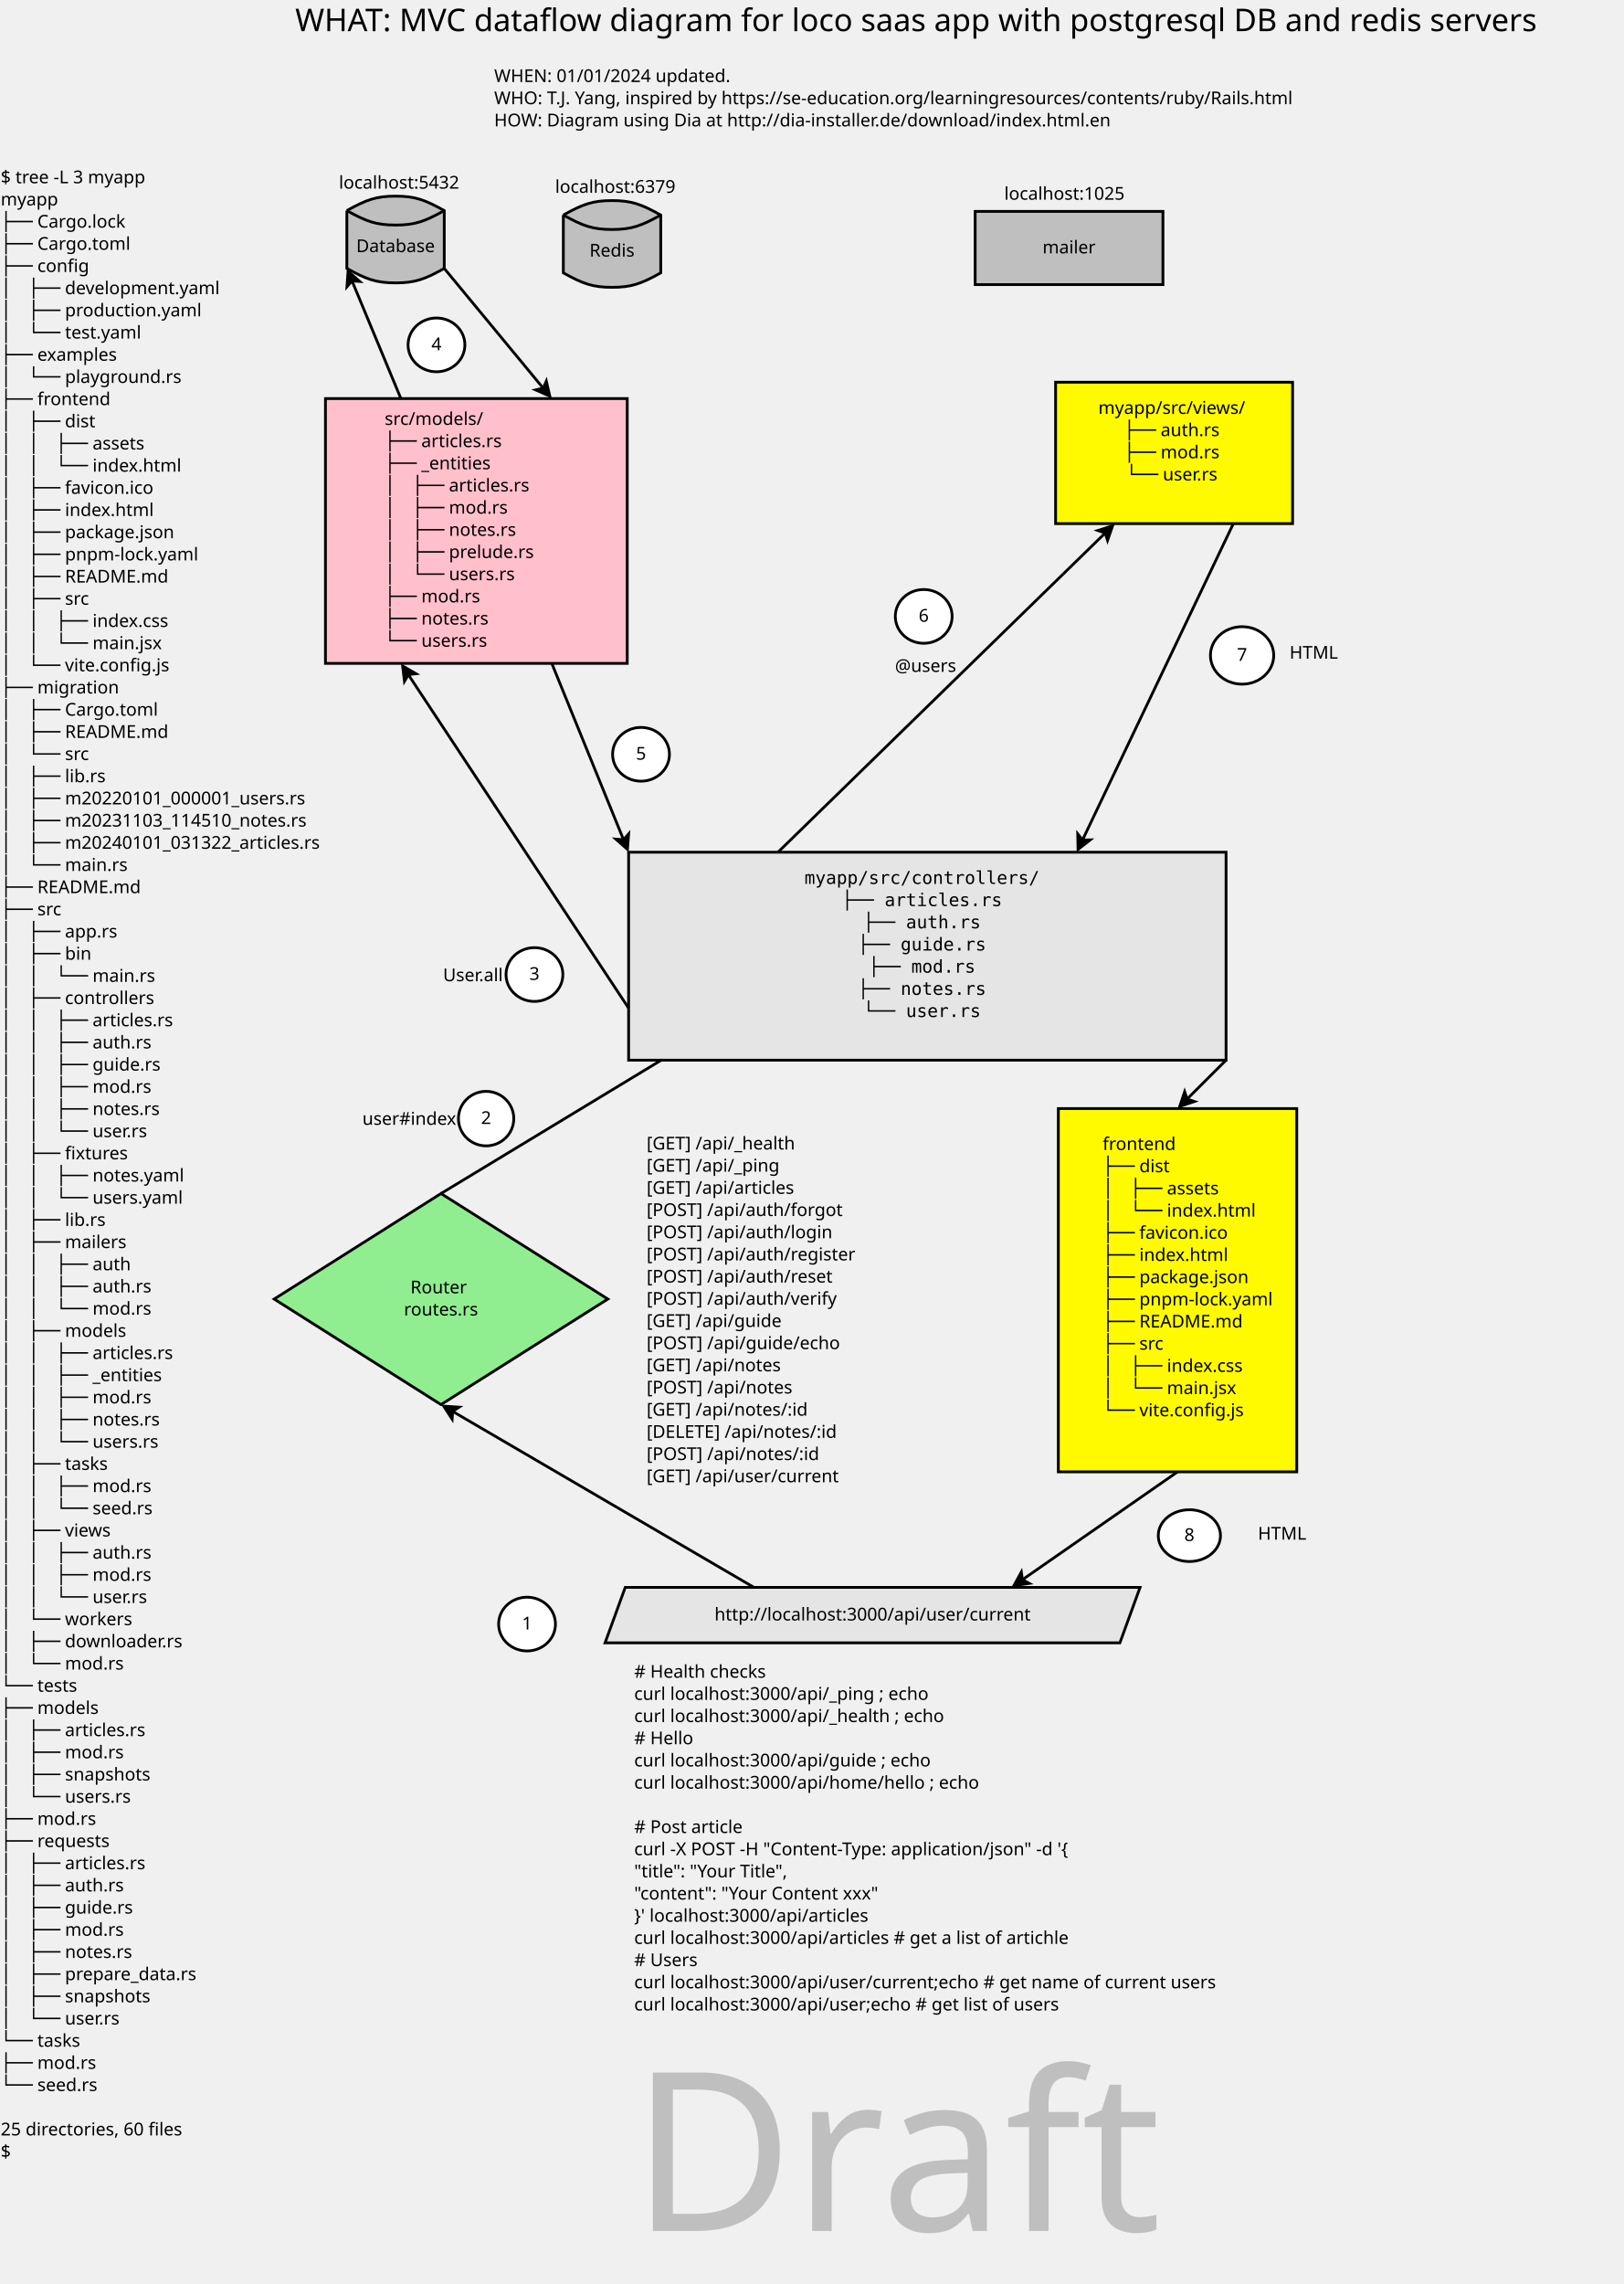
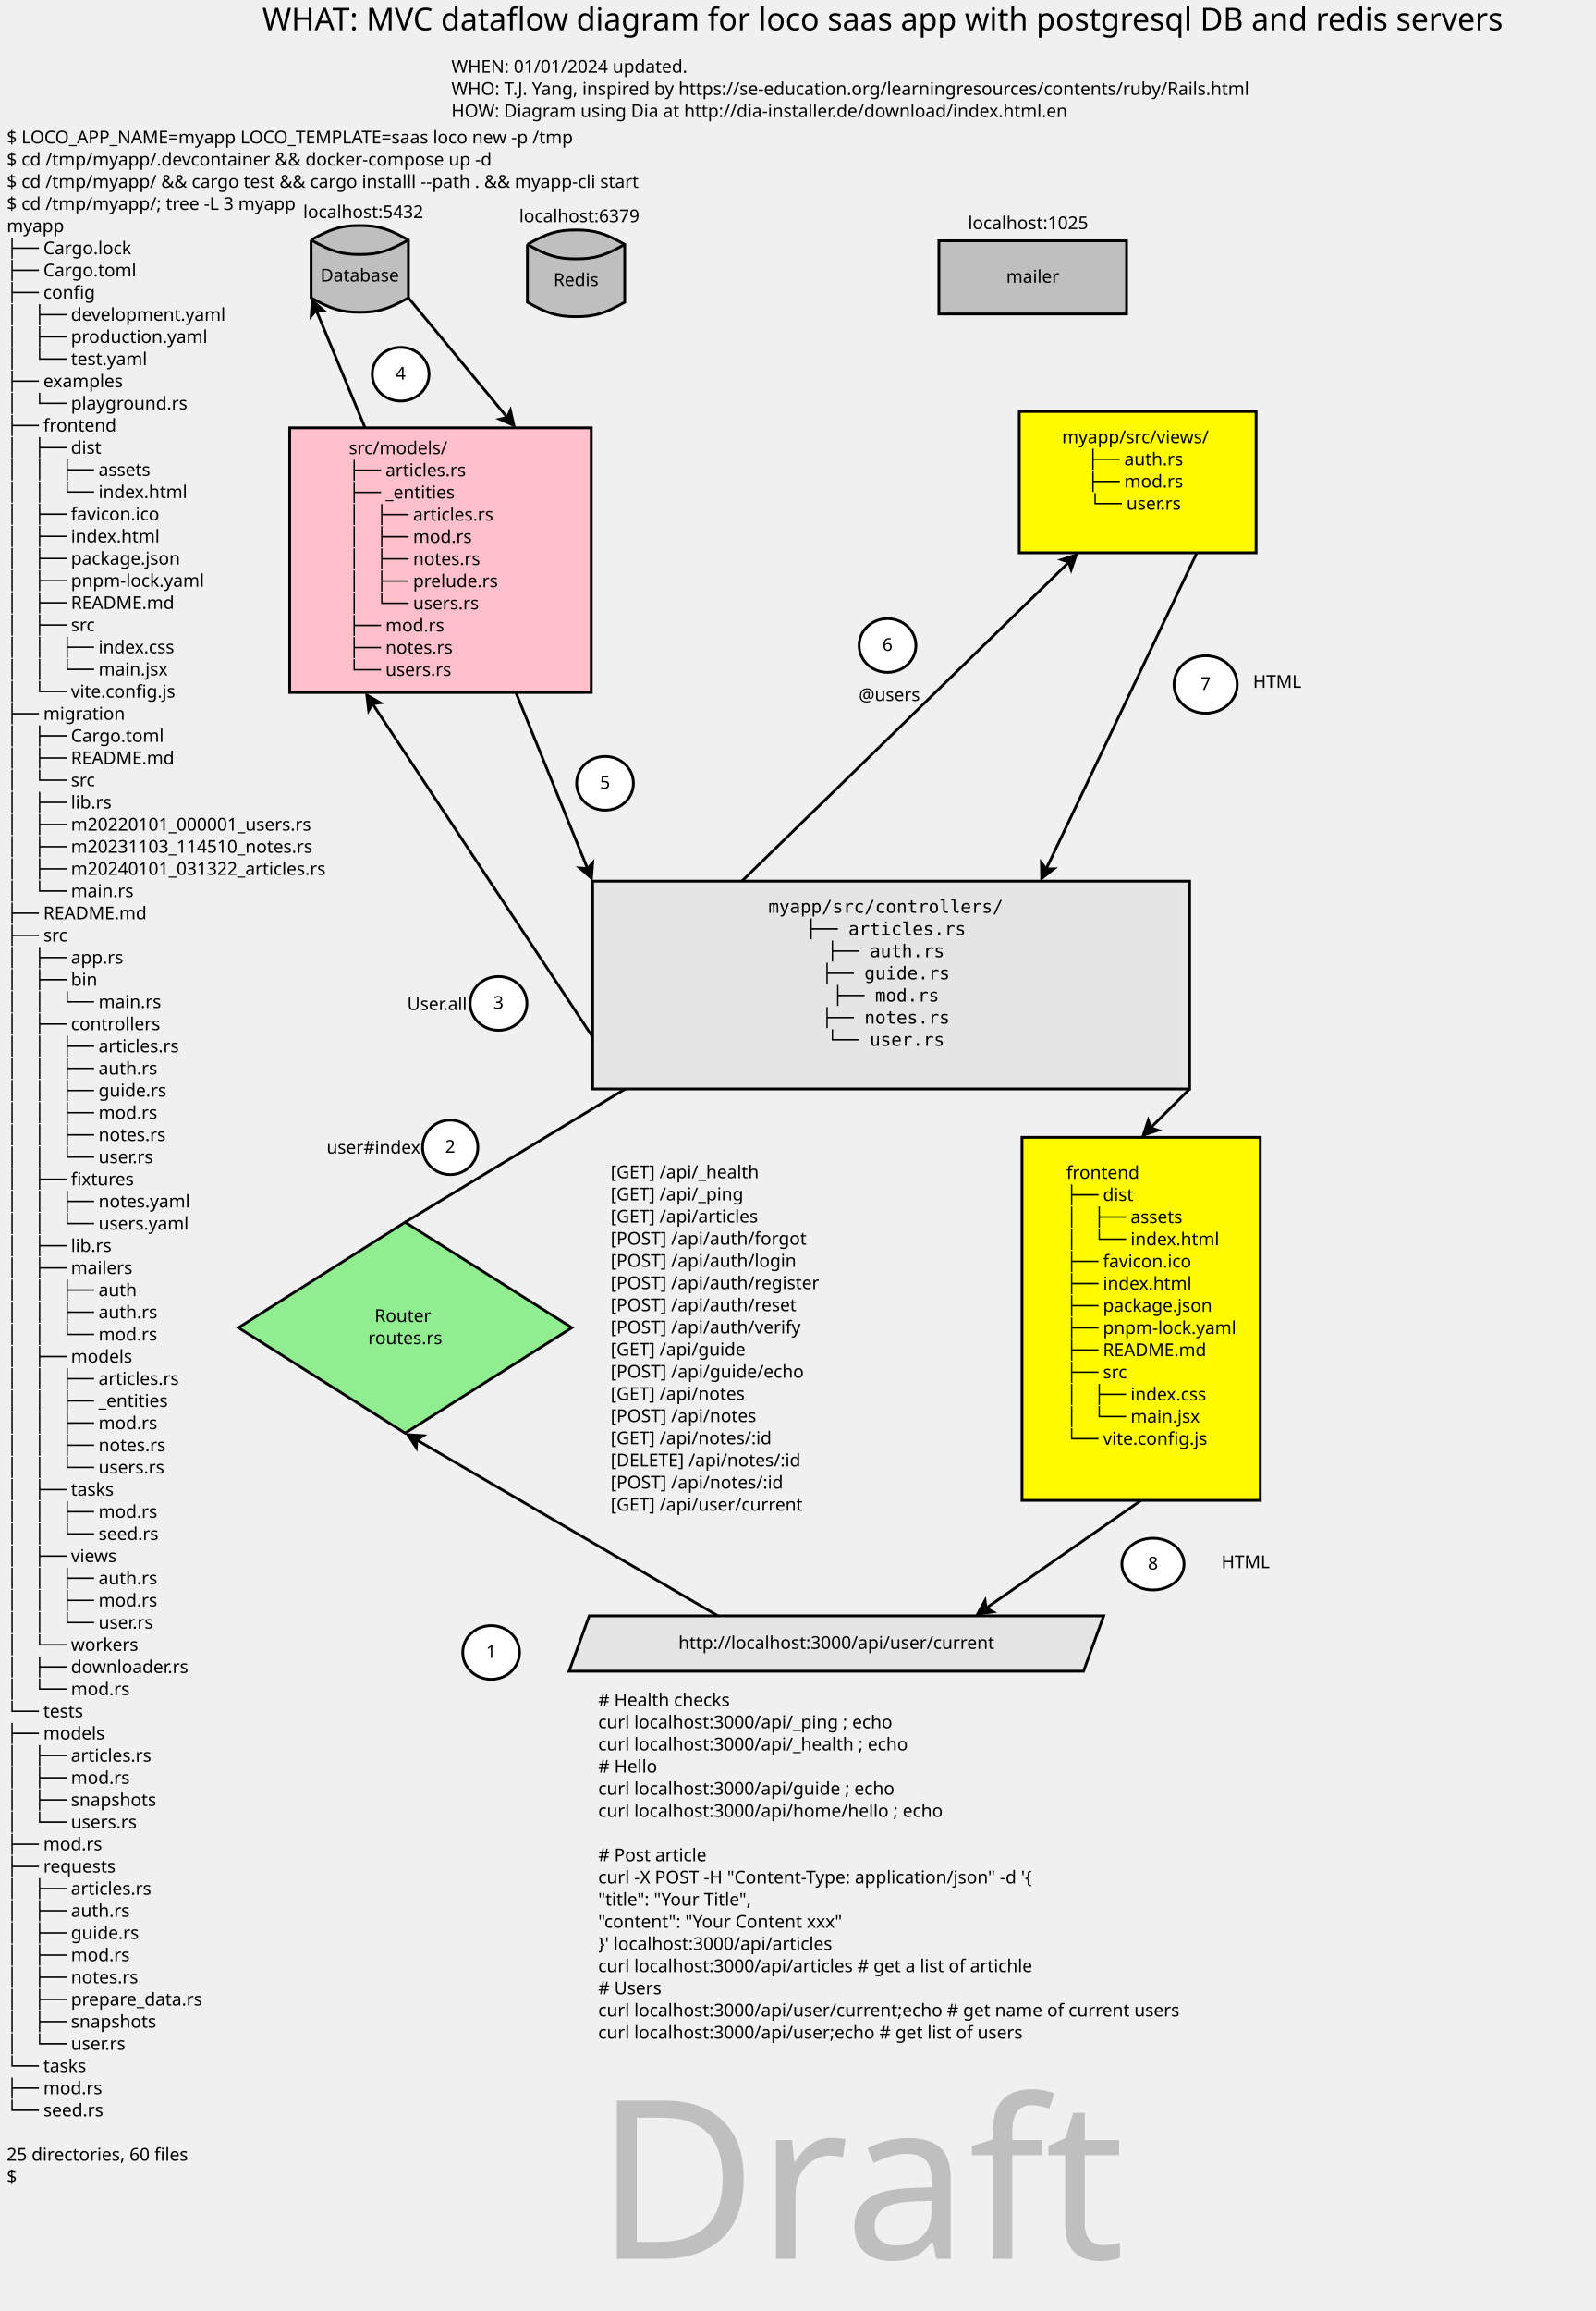
- <svg xmlns="http://www.w3.org/2000/svg" width="59cm" height="83cm" viewBox="156 40 1171 1646">
+ <svg xmlns="http://www.w3.org/2000/svg" width="58cm" height="84cm" viewBox="186 18 1143 1668">
  <g>
    <line style="fill: none; fill-opacity:0; stroke-width: 2; stroke: #000000" x1="699.912" y1="1184.24" x2="482.547" y2="1057.3" />
    <polygon style="fill: #000000" points="476.071,1053.52 487.228,1054.24 482.547,1057.3 482.185,1062.88 " />
    <polygon style="fill: none; fill-opacity:0; stroke-width: 2; stroke: #000000" points="476.071,1053.52 487.228,1054.24 482.547,1057.3 482.185,1062.88 " />
  </g>
  <g>
    <line style="fill: none; fill-opacity:0; stroke-width: 2; stroke: #000000" x1="445.218" y1="326.8" x2="409.961" y2="241.931" />
    <polygon style="fill: #000000" points="407.084,235.005 415.538,242.322 409.961,241.931 406.303,246.158 " />
    <polygon style="fill: none; fill-opacity:0; stroke-width: 2; stroke: #000000" points="407.084,235.005 415.538,242.322 409.961,241.931 406.303,246.158 " />
  </g>
  <g>
    <line style="fill: none; fill-opacity:0; stroke-width: 2; stroke: #000000" x1="474.14" y1="900.162" x2="752.171" y2="731.842" />
    <polygon style="fill: #000000" points="758.587,727.958 752.622,737.414 752.171,731.842 747.443,728.86 " />
    <polygon style="fill: none; fill-opacity:0; stroke-width: 2; stroke: #000000" points="758.587,727.958 752.622,737.414 752.171,731.842 747.443,728.86 " />
  </g>
  <g>
    <rect style="fill: #e5e5e5" x="609.5" y="653.984" width="431" height="150" />
    <rect style="fill: none; fill-opacity:0; stroke-width: 2; stroke: #000000" x="609.5" y="653.984" width="431" height="150" />
    <text font-size="12.8" style="fill: #000000;text-anchor:middle;font-family:Consolas;font-style:normal;font-weight:normal" x="825" y="676.865">
      <tspan x="825" y="676.865">myapp/src/controllers/</tspan>
      <tspan x="825" y="692.865">     ├── articles.rs</tspan>
      <tspan x="825" y="708.865"> ├── auth.rs</tspan>
      <tspan x="825" y="724.865">  ├── guide.rs</tspan>
      <tspan x="825" y="740.865">├── mod.rs</tspan>
      <tspan x="825" y="756.865">  ├── notes.rs</tspan>
      <tspan x="825" y="772.865"> └── user.rs</tspan>
      <tspan x="825" y="788.865" />
    </text>
  </g>
  <g>
    <rect style="fill: #fffa00" x="917.528" y="314.996" width="170.972" height="102" />
    <rect style="fill: none; fill-opacity:0; stroke-width: 2; stroke: #000000" x="917.528" y="314.996" width="170.972" height="102" />
    <text font-size="12.8" style="fill: #000000;text-anchor:middle;font-family:sans-serif;font-style:normal;font-weight:normal" x="1003.01" y="337.877">
      <tspan x="1003.01" y="337.877">myapp/src/views/</tspan>
      <tspan x="1003.01" y="353.877">├── auth.rs</tspan>
      <tspan x="1003.01" y="369.877">├── mod.rs</tspan>
      <tspan x="1003.01" y="385.877">└── user.rs</tspan>
      <tspan x="1003.01" y="401.877" />
    </text>
  </g>
  <g>
    <polygon style="fill: #90ee90" points="474.14,900.162 594.5,976.277 474.14,1052.39 353.78,976.277 " />
    <polygon style="fill: none; fill-opacity:0; stroke-width: 2; stroke: #000000" points="474.14,900.162 594.5,976.277 474.14,1052.39 353.78,976.277 " />
    <text font-size="12.8" style="fill: #000000;text-anchor:middle;font-family:sans-serif;font-style:normal;font-weight:normal" x="474.14" y="972.158">
      <tspan x="474.14" y="972.158">Router</tspan>
      <tspan x="474.14" y="988.158">routes.rs</tspan>
    </text>
  </g>
  <g>
    <line style="fill: none; fill-opacity:0; stroke-width: 2; stroke: #000000" x1="1005.5" y1="1100.9" x2="893.612" y2="1178.68" />
    <polygon style="fill: #000000" points="887.454,1182.96 892.811,1173.15 893.612,1178.68 898.519,1181.36 " />
    <polygon style="fill: none; fill-opacity:0; stroke-width: 2; stroke: #000000" points="887.454,1182.96 892.811,1173.15 893.612,1178.68 898.519,1181.36 " />
  </g>
  <g>
    <line style="fill: none; fill-opacity:0; stroke-width: 2; stroke: #000000" x1="717.25" y1="653.984" x2="953.302" y2="423.793" />
    <polygon style="fill: #000000" points="958.671,418.557 955.003,429.118 953.302,423.793 948.021,421.959 " />
    <polygon style="fill: none; fill-opacity:0; stroke-width: 2; stroke: #000000" points="958.671,418.557 955.003,429.118 953.302,423.793 948.021,421.959 " />
  </g>
  <g>
    <line style="fill: none; fill-opacity:0; stroke-width: 2; stroke: #000000" x1="1045.76" y1="416.996" x2="936.941" y2="645.196" />
    <polygon style="fill: #000000" points="933.712,651.966 933.503,640.787 936.941,645.196 942.53,645.091 " />
    <polygon style="fill: none; fill-opacity:0; stroke-width: 2; stroke: #000000" points="933.712,651.966 933.503,640.787 936.941,645.196 942.53,645.091 " />
  </g>
  <g>
    <line style="fill: none; fill-opacity:0; stroke-width: 2; stroke: #000000" x1="609.5" y1="766.484" x2="450.584" y2="525.924" />
    <polygon style="fill: #000000" points="446.451,519.666 456.134,525.254 450.584,525.924 447.791,530.765 " />
    <polygon style="fill: none; fill-opacity:0; stroke-width: 2; stroke: #000000" points="446.451,519.666 456.134,525.254 450.584,525.924 447.791,530.765 " />
  </g>
  <g>
    <ellipse style="fill: #ffffff" cx="536.226" cy="1210.7" rx="20.498" ry="19.387" />
    <ellipse style="fill: none; fill-opacity:0; stroke-width: 2; stroke: #000000" cx="536.226" cy="1210.7" rx="20.498" ry="19.387" />
    <text font-size="12.8" style="fill: #000000;text-anchor:middle;font-family:sans-serif;font-style:normal;font-weight:normal" x="536.226" y="1214.59">
      <tspan x="536.226" y="1214.59">1</tspan>
    </text>
  </g>
  <g>
    <ellipse style="fill: #ffffff" cx="470.886" cy="288.082" rx="20.498" ry="19.387" />
    <ellipse style="fill: none; fill-opacity:0; stroke-width: 2; stroke: #000000" cx="470.886" cy="288.082" rx="20.498" ry="19.387" />
    <text font-size="12.8" style="fill: #000000;text-anchor:middle;font-family:sans-serif;font-style:normal;font-weight:normal" x="470.886" y="291.963">
      <tspan x="470.886" y="291.963">4</tspan>
    </text>
  </g>
  <g>
    <ellipse style="fill: #ffffff" cx="618.444" cy="583.37" rx="20.498" ry="19.387" />
    <ellipse style="fill: none; fill-opacity:0; stroke-width: 2; stroke: #000000" cx="618.444" cy="583.37" rx="20.498" ry="19.387" />
    <text font-size="12.8" style="fill: #000000;text-anchor:middle;font-family:sans-serif;font-style:normal;font-weight:normal" x="618.444" y="587.251">
      <tspan x="618.444" y="587.251">5</tspan>
    </text>
  </g>
  <g>
    <polygon style="fill: #e5e5e5" points="607.059,1184.24 978.47,1184.24 963.911,1224.24 592.5,1224.24 " />
    <polygon style="fill: none; fill-opacity:0; stroke-width: 2; stroke: #000000" points="607.059,1184.24 978.47,1184.24 963.911,1224.24 592.5,1224.24 " />
    <text font-size="12.8" style="fill: #000000;text-anchor:middle;font-family:sans-serif;font-style:normal;font-weight:normal" x="785.485" y="1208.12">
      <tspan x="785.485" y="1208.12">http://localhost:3000/api/user/current</tspan>
    </text>
  </g>
  <g>
    <line style="fill: none; fill-opacity:0; stroke-width: 2; stroke: #000000" x1="554.074" y1="517.8" x2="605.83" y2="644.966" />
    <polygon style="fill: #000000" points="608.657,651.913 600.256,644.535 605.83,644.966 609.519,640.766 " />
    <polygon style="fill: none; fill-opacity:0; stroke-width: 2; stroke: #000000" points="608.657,651.913 600.256,644.535 605.83,644.966 609.519,640.766 " />
  </g>
  <g>
    <line style="fill: none; fill-opacity:0; stroke-width: 2; stroke: #000000" x1="476.5" y1="232.94" x2="547.871" y2="319.295" />
    <polygon style="fill: #000000" points="552.649,325.076 542.425,320.554 547.871,319.295 550.133,314.183 " />
    <polygon style="fill: none; fill-opacity:0; stroke-width: 2; stroke: #000000" points="552.649,325.076 542.425,320.554 547.871,319.295 550.133,314.183 " />
  </g>
-   <text font-size="12.8" style="fill: #000000;text-anchor:start;font-family:sans-serif;font-style:normal;font-weight:normal" x="512.512" y="98.5">
-     <tspan x="512.512" y="98.5">WHEN:  01/01/2024 updated.</tspan>
-     <tspan x="512.512" y="114.5">WHO:  T.J. Yang, inspired by https://se-education.org/learningresources/contents/ruby/Rails.html</tspan>
-     <tspan x="512.512" y="130.5">HOW: Diagram using Dia at http://dia-installer.de/download/index.html.en</tspan>
-     <tspan x="512.512" y="146.5" />
+   <text font-size="12.8" style="fill: #000000;text-anchor:start;font-family:sans-serif;font-style:normal;font-weight:normal" x="507.512" y="70.5">
+     <tspan x="507.512" y="70.5">WHEN:  01/01/2024 updated.</tspan>
+     <tspan x="507.512" y="86.5">WHO:  T.J. Yang, inspired by https://se-education.org/learningresources/contents/ruby/Rails.html</tspan>
+     <tspan x="507.512" y="102.5">HOW: Diagram using Dia at http://dia-installer.de/download/index.html.en</tspan>
+     <tspan x="507.512" y="118.5" />
  </text>
  <g>
    <g>
      <ellipse style="fill: #ffffff" cx="506.688" cy="846.133" rx="19.959" ry="19.65" />
      <ellipse style="fill: none; fill-opacity:0; stroke-width: 2; stroke: #000000" cx="506.688" cy="846.133" rx="19.959" ry="19.65" />
      <text font-size="12.8" style="fill: #000000;text-anchor:middle;font-family:sans-serif;font-style:normal;font-weight:normal" x="506.688" y="850.014">
        <tspan x="506.688" y="850.014">2</tspan>
      </text>
    </g>
    <text font-size="12.8" style="fill: #000000;text-anchor:start;font-family:sans-serif;font-style:normal;font-weight:normal" x="417.45" y="850.61">
      <tspan x="417.45" y="850.61">user#index</tspan>
    </text>
  </g>
-   <text font-size="12.8" style="fill: #000000;text-anchor:start;font-family:sans-serif;font-style:normal;font-weight:normal" x="156.5" y="171.513">
-     <tspan x="156.5" y="171.513">$ tree -L 3 myapp</tspan>
-     <tspan x="156.5" y="187.513">myapp</tspan>
-     <tspan x="156.5" y="203.513">├── Cargo.lock</tspan>
-     <tspan x="156.5" y="219.513">├── Cargo.toml</tspan>
-     <tspan x="156.5" y="235.513">├── config</tspan>
-     <tspan x="156.5" y="251.513">│   ├── development.yaml</tspan>
-     <tspan x="156.5" y="267.513">│   ├── production.yaml</tspan>
-     <tspan x="156.5" y="283.513">│   └── test.yaml</tspan>
-     <tspan x="156.5" y="299.513">├── examples</tspan>
-     <tspan x="156.5" y="315.513">│   └── playground.rs</tspan>
-     <tspan x="156.5" y="331.513">├── frontend</tspan>
-     <tspan x="156.5" y="347.513">│   ├── dist</tspan>
-     <tspan x="156.5" y="363.513">│   │   ├── assets</tspan>
-     <tspan x="156.5" y="379.513">│   │   └── index.html</tspan>
-     <tspan x="156.5" y="395.513">│   ├── favicon.ico</tspan>
-     <tspan x="156.5" y="411.513">│   ├── index.html</tspan>
-     <tspan x="156.5" y="427.513">│   ├── package.json</tspan>
-     <tspan x="156.5" y="443.513">│   ├── pnpm-lock.yaml</tspan>
-     <tspan x="156.5" y="459.513">│   ├── README.md</tspan>
-     <tspan x="156.5" y="475.513">│   ├── src</tspan>
-     <tspan x="156.5" y="491.513">│   │   ├── index.css</tspan>
-     <tspan x="156.5" y="507.513">│   │   └── main.jsx</tspan>
-     <tspan x="156.5" y="523.513">│   └── vite.config.js</tspan>
-     <tspan x="156.5" y="539.513">├── migration</tspan>
-     <tspan x="156.5" y="555.513">│   ├── Cargo.toml</tspan>
-     <tspan x="156.5" y="571.513">│   ├── README.md</tspan>
-     <tspan x="156.5" y="587.513">│   └── src</tspan>
-     <tspan x="156.5" y="603.513">│       ├── lib.rs</tspan>
-     <tspan x="156.5" y="619.513">│       ├── m20220101_000001_users.rs</tspan>
-     <tspan x="156.5" y="635.513">│       ├── m20231103_114510_notes.rs</tspan>
-     <tspan x="156.5" y="651.513">│       ├── m20240101_031322_articles.rs</tspan>
-     <tspan x="156.5" y="667.513">│       └── main.rs</tspan>
-     <tspan x="156.5" y="683.513">├── README.md</tspan>
-     <tspan x="156.5" y="699.513">├── src</tspan>
-     <tspan x="156.5" y="715.513">│   ├── app.rs</tspan>
-     <tspan x="156.5" y="731.513">│   ├── bin</tspan>
-     <tspan x="156.5" y="747.513">│   │   └── main.rs</tspan>
-     <tspan x="156.5" y="763.513">│   ├── controllers</tspan>
-     <tspan x="156.5" y="779.513">│   │   ├── articles.rs</tspan>
-     <tspan x="156.5" y="795.513">│   │   ├── auth.rs</tspan>
-     <tspan x="156.5" y="811.513">│   │   ├── guide.rs</tspan>
-     <tspan x="156.5" y="827.513">│   │   ├── mod.rs</tspan>
-     <tspan x="156.5" y="843.513">│   │   ├── notes.rs</tspan>
-     <tspan x="156.5" y="859.513">│   │   └── user.rs</tspan>
-     <tspan x="156.5" y="875.513">│   ├── fixtures</tspan>
-     <tspan x="156.5" y="891.513">│   │   ├── notes.yaml</tspan>
-     <tspan x="156.5" y="907.513">│   │   └── users.yaml</tspan>
-     <tspan x="156.5" y="923.513">│   ├── lib.rs</tspan>
-     <tspan x="156.5" y="939.513">│   ├── mailers</tspan>
-     <tspan x="156.5" y="955.513">│   │   ├── auth</tspan>
-     <tspan x="156.5" y="971.513">│   │   ├── auth.rs</tspan>
-     <tspan x="156.5" y="987.513">│   │   └── mod.rs</tspan>
-     <tspan x="156.5" y="1003.51">│   ├── models</tspan>
-     <tspan x="156.5" y="1019.51">│   │   ├── articles.rs</tspan>
-     <tspan x="156.5" y="1035.51">│   │   ├── _entities</tspan>
-     <tspan x="156.5" y="1051.51">│   │   ├── mod.rs</tspan>
-     <tspan x="156.5" y="1067.51">│   │   ├── notes.rs</tspan>
-     <tspan x="156.5" y="1083.51">│   │   └── users.rs</tspan>
-     <tspan x="156.5" y="1099.51">│   ├── tasks</tspan>
-     <tspan x="156.5" y="1115.51">│   │   ├── mod.rs</tspan>
-     <tspan x="156.5" y="1131.51">│   │   └── seed.rs</tspan>
-     <tspan x="156.5" y="1147.51">│   ├── views</tspan>
-     <tspan x="156.5" y="1163.51">│   │   ├── auth.rs</tspan>
-     <tspan x="156.5" y="1179.51">│   │   ├── mod.rs</tspan>
-     <tspan x="156.5" y="1195.51">│   │   └── user.rs</tspan>
-     <tspan x="156.5" y="1211.51">│   └── workers</tspan>
-     <tspan x="156.5" y="1227.51">│       ├── downloader.rs</tspan>
-     <tspan x="156.5" y="1243.51">│       └── mod.rs</tspan>
-     <tspan x="156.5" y="1259.51">└── tests</tspan>
-     <tspan x="156.5" y="1275.51">    ├── models</tspan>
-     <tspan x="156.5" y="1291.51">    │   ├── articles.rs</tspan>
-     <tspan x="156.5" y="1307.51">    │   ├── mod.rs</tspan>
-     <tspan x="156.5" y="1323.51">    │   ├── snapshots</tspan>
-     <tspan x="156.5" y="1339.51">    │   └── users.rs</tspan>
-     <tspan x="156.5" y="1355.51">    ├── mod.rs</tspan>
-     <tspan x="156.5" y="1371.51">    ├── requests</tspan>
-     <tspan x="156.5" y="1387.51">    │   ├── articles.rs</tspan>
-     <tspan x="156.5" y="1403.51">    │   ├── auth.rs</tspan>
-     <tspan x="156.5" y="1419.51">    │   ├── guide.rs</tspan>
-     <tspan x="156.5" y="1435.51">    │   ├── mod.rs</tspan>
-     <tspan x="156.5" y="1451.51">    │   ├── notes.rs</tspan>
-     <tspan x="156.5" y="1467.51">    │   ├── prepare_data.rs</tspan>
-     <tspan x="156.5" y="1483.51">    │   ├── snapshots</tspan>
-     <tspan x="156.5" y="1499.51">    │   └── user.rs</tspan>
-     <tspan x="156.5" y="1515.51">    └── tasks</tspan>
-     <tspan x="156.5" y="1531.51">        ├── mod.rs</tspan>
-     <tspan x="156.5" y="1547.51">        └── seed.rs</tspan>
-     <tspan x="156.5" y="1563.51" />
-     <tspan x="156.5" y="1579.51">25 directories, 60 files</tspan>
-     <tspan x="156.5" y="1595.51">$</tspan>
-     <tspan x="156.5" y="1611.51" />
+   <text font-size="12.8" style="fill: #000000;text-anchor:start;font-family:sans-serif;font-style:normal;font-weight:normal" x="186.5" y="121.513">
+     <tspan x="186.5" y="121.513">$ LOCO_APP_NAME=myapp LOCO_TEMPLATE=saas  loco new -p /tmp</tspan>
+     <tspan x="186.5" y="137.513">$ cd /tmp/myapp/.devcontainer &amp;&amp; docker-compose up -d</tspan>
+     <tspan x="186.5" y="153.513">$ cd /tmp/myapp/ &amp;&amp; cargo test &amp;&amp; cargo installl --path . &amp;&amp; myapp-cli start</tspan>
+     <tspan x="186.5" y="169.513">$ cd /tmp/myapp/; tree -L 3 myapp</tspan>
+     <tspan x="186.5" y="185.513">myapp</tspan>
+     <tspan x="186.5" y="201.513">├── Cargo.lock</tspan>
+     <tspan x="186.5" y="217.513">├── Cargo.toml</tspan>
+     <tspan x="186.5" y="233.513">├── config</tspan>
+     <tspan x="186.5" y="249.513">│   ├── development.yaml</tspan>
+     <tspan x="186.5" y="265.513">│   ├── production.yaml</tspan>
+     <tspan x="186.5" y="281.513">│   └── test.yaml</tspan>
+     <tspan x="186.5" y="297.513">├── examples</tspan>
+     <tspan x="186.5" y="313.513">│   └── playground.rs</tspan>
+     <tspan x="186.5" y="329.513">├── frontend</tspan>
+     <tspan x="186.5" y="345.513">│   ├── dist</tspan>
+     <tspan x="186.5" y="361.513">│   │   ├── assets</tspan>
+     <tspan x="186.5" y="377.513">│   │   └── index.html</tspan>
+     <tspan x="186.5" y="393.513">│   ├── favicon.ico</tspan>
+     <tspan x="186.5" y="409.513">│   ├── index.html</tspan>
+     <tspan x="186.5" y="425.513">│   ├── package.json</tspan>
+     <tspan x="186.5" y="441.513">│   ├── pnpm-lock.yaml</tspan>
+     <tspan x="186.5" y="457.513">│   ├── README.md</tspan>
+     <tspan x="186.5" y="473.513">│   ├── src</tspan>
+     <tspan x="186.5" y="489.513">│   │   ├── index.css</tspan>
+     <tspan x="186.5" y="505.513">│   │   └── main.jsx</tspan>
+     <tspan x="186.5" y="521.513">│   └── vite.config.js</tspan>
+     <tspan x="186.5" y="537.513">├── migration</tspan>
+     <tspan x="186.5" y="553.513">│   ├── Cargo.toml</tspan>
+     <tspan x="186.5" y="569.513">│   ├── README.md</tspan>
+     <tspan x="186.5" y="585.513">│   └── src</tspan>
+     <tspan x="186.5" y="601.513">│       ├── lib.rs</tspan>
+     <tspan x="186.5" y="617.513">│       ├── m20220101_000001_users.rs</tspan>
+     <tspan x="186.5" y="633.513">│       ├── m20231103_114510_notes.rs</tspan>
+     <tspan x="186.5" y="649.513">│       ├── m20240101_031322_articles.rs</tspan>
+     <tspan x="186.5" y="665.513">│       └── main.rs</tspan>
+     <tspan x="186.5" y="681.513">├── README.md</tspan>
+     <tspan x="186.5" y="697.513">├── src</tspan>
+     <tspan x="186.5" y="713.513">│   ├── app.rs</tspan>
+     <tspan x="186.5" y="729.513">│   ├── bin</tspan>
+     <tspan x="186.5" y="745.513">│   │   └── main.rs</tspan>
+     <tspan x="186.5" y="761.513">│   ├── controllers</tspan>
+     <tspan x="186.5" y="777.513">│   │   ├── articles.rs</tspan>
+     <tspan x="186.5" y="793.513">│   │   ├── auth.rs</tspan>
+     <tspan x="186.5" y="809.513">│   │   ├── guide.rs</tspan>
+     <tspan x="186.5" y="825.513">│   │   ├── mod.rs</tspan>
+     <tspan x="186.5" y="841.513">│   │   ├── notes.rs</tspan>
+     <tspan x="186.5" y="857.513">│   │   └── user.rs</tspan>
+     <tspan x="186.5" y="873.513">│   ├── fixtures</tspan>
+     <tspan x="186.5" y="889.513">│   │   ├── notes.yaml</tspan>
+     <tspan x="186.5" y="905.513">│   │   └── users.yaml</tspan>
+     <tspan x="186.5" y="921.513">│   ├── lib.rs</tspan>
+     <tspan x="186.5" y="937.513">│   ├── mailers</tspan>
+     <tspan x="186.5" y="953.513">│   │   ├── auth</tspan>
+     <tspan x="186.5" y="969.513">│   │   ├── auth.rs</tspan>
+     <tspan x="186.5" y="985.513">│   │   └── mod.rs</tspan>
+     <tspan x="186.5" y="1001.51">│   ├── models</tspan>
+     <tspan x="186.5" y="1017.51">│   │   ├── articles.rs</tspan>
+     <tspan x="186.5" y="1033.51">│   │   ├── _entities</tspan>
+     <tspan x="186.5" y="1049.51">│   │   ├── mod.rs</tspan>
+     <tspan x="186.5" y="1065.51">│   │   ├── notes.rs</tspan>
+     <tspan x="186.5" y="1081.51">│   │   └── users.rs</tspan>
+     <tspan x="186.5" y="1097.51">│   ├── tasks</tspan>
+     <tspan x="186.5" y="1113.51">│   │   ├── mod.rs</tspan>
+     <tspan x="186.5" y="1129.51">│   │   └── seed.rs</tspan>
+     <tspan x="186.5" y="1145.51">│   ├── views</tspan>
+     <tspan x="186.5" y="1161.51">│   │   ├── auth.rs</tspan>
+     <tspan x="186.5" y="1177.51">│   │   ├── mod.rs</tspan>
+     <tspan x="186.5" y="1193.51">│   │   └── user.rs</tspan>
+     <tspan x="186.5" y="1209.51">│   └── workers</tspan>
+     <tspan x="186.5" y="1225.51">│       ├── downloader.rs</tspan>
+     <tspan x="186.5" y="1241.51">│       └── mod.rs</tspan>
+     <tspan x="186.5" y="1257.51">└── tests</tspan>
+     <tspan x="186.5" y="1273.51">    ├── models</tspan>
+     <tspan x="186.5" y="1289.51">    │   ├── articles.rs</tspan>
+     <tspan x="186.5" y="1305.51">    │   ├── mod.rs</tspan>
+     <tspan x="186.5" y="1321.51">    │   ├── snapshots</tspan>
+     <tspan x="186.5" y="1337.51">    │   └── users.rs</tspan>
+     <tspan x="186.5" y="1353.51">    ├── mod.rs</tspan>
+     <tspan x="186.5" y="1369.51">    ├── requests</tspan>
+     <tspan x="186.5" y="1385.51">    │   ├── articles.rs</tspan>
+     <tspan x="186.5" y="1401.51">    │   ├── auth.rs</tspan>
+     <tspan x="186.5" y="1417.51">    │   ├── guide.rs</tspan>
+     <tspan x="186.5" y="1433.51">    │   ├── mod.rs</tspan>
+     <tspan x="186.5" y="1449.51">    │   ├── notes.rs</tspan>
+     <tspan x="186.5" y="1465.51">    │   ├── prepare_data.rs</tspan>
+     <tspan x="186.5" y="1481.51">    │   ├── snapshots</tspan>
+     <tspan x="186.5" y="1497.51">    │   └── user.rs</tspan>
+     <tspan x="186.5" y="1513.51">    └── tasks</tspan>
+     <tspan x="186.5" y="1529.51">        ├── mod.rs</tspan>
+     <tspan x="186.5" y="1545.51">        └── seed.rs</tspan>
+     <tspan x="186.5" y="1561.51" />
+     <tspan x="186.5" y="1577.51">25 directories, 60 files</tspan>
+     <tspan x="186.5" y="1593.51">$</tspan>
+     <tspan x="186.5" y="1609.51" />
  </text>
  <g>
    <line style="fill: none; fill-opacity:0; stroke-width: 2; stroke: #000000" x1="1040.5" y1="803.984" x2="1012.39" y2="832.024" />
    <polygon style="fill: #000000" points="1007.08,837.321 1010.63,826.718 1012.39,832.024 1017.69,833.798 " />
    <polygon style="fill: none; fill-opacity:0; stroke-width: 2; stroke: #000000" points="1007.08,837.321 1010.63,826.718 1012.39,832.024 1017.69,833.798 " />
  </g>
  <g>
    <text font-size="12.8" style="fill: #000000;text-anchor:start;font-family:sans-serif;font-style:normal;font-weight:normal" x="933.772" y="1088.05">
      <tspan x="933.772" y="1088.05">HTML</tspan>
    </text>
    <g>
      <rect style="fill: #fffa00" x="919.5" y="838.9" width="172" height="262" />
      <rect style="fill: none; fill-opacity:0; stroke-width: 2; stroke: #000000" x="919.5" y="838.9" width="172" height="262" />
      <text font-size="12.8" style="fill: #000000;text-anchor:middle;font-family:sans-serif;font-style:normal;font-weight:normal" x="1005.5" y="861.781">
        <tspan x="1005.5" y="861.781" />
        <tspan x="1005.5" y="877.781" />
        <tspan x="1005.5" y="893.781" />
        <tspan x="1005.5" y="909.781" />
        <tspan x="1005.5" y="925.781" />
        <tspan x="1005.5" y="941.781" />
        <tspan x="1005.5" y="957.781" />
        <tspan x="1005.5" y="973.781" />
        <tspan x="1005.5" y="989.781" />
        <tspan x="1005.5" y="1005.78" />
        <tspan x="1005.5" y="1021.78" />
        <tspan x="1005.5" y="1037.78" />
        <tspan x="1005.5" y="1053.78" />
        <tspan x="1005.5" y="1069.78" />
        <tspan x="1005.5" y="1085.78" />
      </text>
    </g>
    <text font-size="12.8" style="fill: #000000;text-anchor:start;font-family:sans-serif;font-style:normal;font-weight:normal" x="951.5" y="868.8">
      <tspan x="951.5" y="868.8">frontend</tspan>
      <tspan x="951.5" y="884.8">├── dist</tspan>
      <tspan x="951.5" y="900.8">│   ├── assets</tspan>
      <tspan x="951.5" y="916.8">│   └── index.html</tspan>
      <tspan x="951.5" y="932.8">├── favicon.ico</tspan>
      <tspan x="951.5" y="948.8">├── index.html</tspan>
      <tspan x="951.5" y="964.8">├── package.json</tspan>
      <tspan x="951.5" y="980.8">├── pnpm-lock.yaml</tspan>
      <tspan x="951.5" y="996.8">├── README.md</tspan>
      <tspan x="951.5" y="1012.8">├── src</tspan>
      <tspan x="951.5" y="1028.8">│   ├── index.css</tspan>
      <tspan x="951.5" y="1044.8">│   └── main.jsx</tspan>
      <tspan x="951.5" y="1060.8">└── vite.config.js</tspan>
      <tspan x="951.5" y="1076.8" />
    </text>
  </g>
  <g>
    <g>
      <ellipse style="fill: #ffffff" cx="1052.06" cy="512.055" rx="22.819" ry="20.725" />
      <ellipse style="fill: none; fill-opacity:0; stroke-width: 2; stroke: #000000" cx="1052.06" cy="512.055" rx="22.819" ry="20.725" />
      <text font-size="12.8" style="fill: #000000;text-anchor:middle;font-family:sans-serif;font-style:normal;font-weight:normal" x="1052.06" y="515.936">
        <tspan x="1052.06" y="515.936">7</tspan>
      </text>
    </g>
    <text font-size="12.8" style="fill: #000000;text-anchor:start;font-family:sans-serif;font-style:normal;font-weight:normal" x="1086.31" y="514.42">
      <tspan x="1086.31" y="514.42">HTML</tspan>
    </text>
  </g>
  <g>
    <g>
      <ellipse style="fill: #ffffff" cx="822.392" cy="483.91" rx="20.498" ry="19.387" />
      <ellipse style="fill: none; fill-opacity:0; stroke-width: 2; stroke: #000000" cx="822.392" cy="483.91" rx="20.498" ry="19.387" />
      <text font-size="12.8" style="fill: #000000;text-anchor:middle;font-family:sans-serif;font-style:normal;font-weight:normal" x="822.392" y="487.791">
        <tspan x="822.392" y="487.791">6</tspan>
      </text>
    </g>
    <text font-size="12.8" style="fill: #000000;text-anchor:start;font-family:sans-serif;font-style:normal;font-weight:normal" x="801.632" y="523.928">
      <tspan x="801.632" y="523.928">@users</tspan>
    </text>
  </g>
  <g>
    <g>
      <ellipse style="fill: #ffffff" cx="1014.04" cy="1146.9" rx="22.439" ry="18.663" />
      <ellipse style="fill: none; fill-opacity:0; stroke-width: 2; stroke: #000000" cx="1014.04" cy="1146.9" rx="22.439" ry="18.663" />
      <text font-size="12.8" style="fill: #000000;text-anchor:middle;font-family:sans-serif;font-style:normal;font-weight:normal" x="1014.04" y="1150.79">
        <tspan x="1014.04" y="1150.79">8</tspan>
      </text>
    </g>
    <text font-size="12.8" style="fill: #000000;text-anchor:start;font-family:sans-serif;font-style:normal;font-weight:normal" x="1063.5" y="1149.8">
      <tspan x="1063.5" y="1149.8">HTML</tspan>
    </text>
  </g>
-   <text font-size="22.578" style="fill: #000000;text-anchor:start;font-family:sans-serif;font-style:normal;font-weight:normal" x="369" y="61.8">
-     <tspan x="369" y="61.8">WHAT: MVC dataflow diagram for loco saas app with postgresql DB and redis servers</tspan>
-     <tspan x="369" y="90.022" />
-     <tspan x="369" y="118.244" />
+   <text font-size="22.578" style="fill: #000000;text-anchor:start;font-family:sans-serif;font-style:normal;font-weight:normal" x="371" y="39.8">
+     <tspan x="371" y="39.8">WHAT: MVC dataflow diagram for loco saas app with postgresql DB and redis servers</tspan>
+     <tspan x="371" y="68.022" />
+     <tspan x="371" y="96.244" />
  </text>
  <g>
    <g>
      <rect style="fill: #ffc0cb" x="390.792" y="326.8" width="217.708" height="191" />
      <rect style="fill: none; fill-opacity:0; stroke-width: 2; stroke: #000000" x="390.792" y="326.8" width="217.708" height="191" />
      <text font-size="12.8" style="fill: #000000;text-anchor:middle;font-family:sans-serif;font-style:normal;font-weight:normal" x="499.646" y="426.181">
        <tspan x="499.646" y="426.181" />
      </text>
    </g>
    <text font-size="12.8" style="fill: #000000;text-anchor:start;font-family:sans-serif;font-style:normal;font-weight:normal" x="611.14" y="458.348">
      <tspan x="611.14" y="458.348" />
    </text>
    <text font-size="12.8" style="fill: #000000;text-anchor:start;font-family:sans-serif;font-style:normal;font-weight:normal" x="433.5" y="345.8">
      <tspan x="433.5" y="345.8">src/models/</tspan>
      <tspan x="433.5" y="361.8">├── articles.rs</tspan>
      <tspan x="433.5" y="377.8">├── _entities</tspan>
      <tspan x="433.5" y="393.8">│   ├── articles.rs</tspan>
      <tspan x="433.5" y="409.8">│   ├── mod.rs</tspan>
      <tspan x="433.5" y="425.8">│   ├── notes.rs</tspan>
      <tspan x="433.5" y="441.8">│   ├── prelude.rs</tspan>
      <tspan x="433.5" y="457.8">│   └── users.rs</tspan>
      <tspan x="433.5" y="473.8">├── mod.rs</tspan>
      <tspan x="433.5" y="489.8">├── notes.rs</tspan>
      <tspan x="433.5" y="505.8">└── users.rs</tspan>
    </text>
  </g>
  <g>
    <g>
      <ellipse style="fill: #ffffff" cx="541.56" cy="742.22" rx="20.498" ry="19.387" />
      <ellipse style="fill: none; fill-opacity:0; stroke-width: 2; stroke: #000000" cx="541.56" cy="742.22" rx="20.498" ry="19.387" />
      <text font-size="12.8" style="fill: #000000;text-anchor:middle;font-family:sans-serif;font-style:normal;font-weight:normal" x="541.56" y="746.101">
        <tspan x="541.56" y="746.101">3</tspan>
      </text>
    </g>
    <text font-size="12.8" style="fill: #000000;text-anchor:start;font-family:sans-serif;font-style:normal;font-weight:normal" x="475.624" y="747.038">
      <tspan x="475.624" y="747.038">User.all</tspan>
    </text>
  </g>
  <text font-size="160" style="fill: #bfbfbf;text-anchor:start;font-family:sans-serif;font-style:normal;font-weight:normal" x="611.5" y="1648.39">
    <tspan x="611.5" y="1648.39">Draft</tspan>
  </text>
  <text font-size="12.8" style="fill: #000000;text-anchor:start;font-family:sans-serif;font-style:normal;font-weight:normal" x="622.5" y="868.392">
    <tspan x="622.5" y="868.392">[GET] /api/_health</tspan>
    <tspan x="622.5" y="884.392">[GET] /api/_ping</tspan>
    <tspan x="622.5" y="900.392">[GET] /api/articles</tspan>
    <tspan x="622.5" y="916.392">[POST] /api/auth/forgot</tspan>
    <tspan x="622.5" y="932.392">[POST] /api/auth/login</tspan>
    <tspan x="622.5" y="948.392">[POST] /api/auth/register</tspan>
    <tspan x="622.5" y="964.392">[POST] /api/auth/reset</tspan>
    <tspan x="622.5" y="980.392">[POST] /api/auth/verify</tspan>
    <tspan x="622.5" y="996.392">[GET] /api/guide</tspan>
    <tspan x="622.5" y="1012.39">[POST] /api/guide/echo</tspan>
    <tspan x="622.5" y="1028.39">[GET] /api/notes</tspan>
    <tspan x="622.5" y="1044.39">[POST] /api/notes</tspan>
    <tspan x="622.5" y="1060.39">[GET] /api/notes/:id</tspan>
    <tspan x="622.5" y="1076.39">[DELETE] /api/notes/:id</tspan>
    <tspan x="622.5" y="1092.39">[POST] /api/notes/:id</tspan>
    <tspan x="622.5" y="1108.39">[GET] /api/user/current</tspan>
    <tspan x="622.5" y="1124.39" />
  </text>
  <text font-size="12.8" style="fill: #000000;text-anchor:start;font-family:sans-serif;font-style:normal;font-weight:normal" x="613.5" y="1249.39">
    <tspan x="613.5" y="1249.39"># Health checks</tspan>
    <tspan x="613.5" y="1265.39">curl localhost:3000/api/_ping  ; echo</tspan>
    <tspan x="613.5" y="1281.39">curl localhost:3000/api/_health ; echo</tspan>
    <tspan x="613.5" y="1297.39"># Hello</tspan>
    <tspan x="613.5" y="1313.39">curl localhost:3000/api/guide ; echo</tspan>
    <tspan x="613.5" y="1329.39">curl localhost:3000/api/home/hello ; echo</tspan>
    <tspan x="613.5" y="1345.39" />
    <tspan x="613.5" y="1361.39"># Post article</tspan>
    <tspan x="613.5" y="1377.39">curl -X POST -H "Content-Type: application/json" -d '{</tspan>
    <tspan x="613.5" y="1393.39">  "title": "Your Title",</tspan>
    <tspan x="613.5" y="1409.39">  "content": "Your Content xxx"</tspan>
    <tspan x="613.5" y="1425.39">}' localhost:3000/api/articles</tspan>
    <tspan x="613.5" y="1441.39">curl localhost:3000/api/articles # get a list of artichle</tspan>
    <tspan x="613.5" y="1457.39"># Users</tspan>
    <tspan x="613.5" y="1473.39">curl localhost:3000/api/user/current;echo  # get name of current users</tspan>
    <tspan x="613.5" y="1489.39">curl localhost:3000/api/user;echo          # get list of users</tspan>
    <tspan x="613.5" y="1505.39" />
  </text>
  <g>
    <g>
      <path style="fill: #bfbfbf" d="M 406.226 191.228 C 420.281,183.407 427.308,180.8 441.363,180.8 C 455.418,180.8 462.446,183.407 476.5,191.228 L 476.5,232.94 C 462.446,240.762 455.418,243.369 441.363,243.369 C 427.308,243.369 420.281,240.762 406.226,232.94 L 406.226,191.228z" />
      <path style="fill: none; fill-opacity:0; stroke-width: 2; stroke: #000000" d="M 406.226 191.228 C 420.281,183.407 427.308,180.8 441.363,180.8 C 455.418,180.8 462.446,183.407 476.5,191.228 L 476.5,232.94 C 462.446,240.762 455.418,243.369 441.363,243.369 C 427.308,243.369 420.281,240.762 406.226,232.94 L 406.226,191.228" />
      <path style="fill: none; fill-opacity:0; stroke-width: 2; stroke: #000000" d="M 406.226 191.228 C 420.281,199.049 427.308,201.656 441.363,201.656 C 455.418,201.656 462.446,199.049 476.5,191.228" />
      <text font-size="12.8" style="fill: #000000;text-anchor:middle;font-family:sans-serif;font-style:normal;font-weight:normal" x="441.363" y="221.18">
        <tspan x="441.363" y="221.18">Database</tspan>
      </text>
    </g>
    <text font-size="12.8" style="fill: #000000;text-anchor:start;font-family:sans-serif;font-style:normal;font-weight:normal" x="400.5" y="175.392">
      <tspan x="400.5" y="175.392">localhost:5432</tspan>
    </text>
  </g>
  <g>
    <g>
      <path style="fill: #bfbfbf" d="M 562.4 194.428 C 576.455,186.607 583.482,184 597.537,184 C 611.592,184 618.62,186.607 632.674,194.428 L 632.674,236.14 C 618.62,243.962 611.592,246.569 597.537,246.569 C 583.482,246.569 576.455,243.962 562.4,236.14 L 562.4,194.428z" />
      <path style="fill: none; fill-opacity:0; stroke-width: 2; stroke: #000000" d="M 562.4 194.428 C 576.455,186.607 583.482,184 597.537,184 C 611.592,184 618.62,186.607 632.674,194.428 L 632.674,236.14 C 618.62,243.962 611.592,246.569 597.537,246.569 C 583.482,246.569 576.455,243.962 562.4,236.14 L 562.4,194.428" />
      <path style="fill: none; fill-opacity:0; stroke-width: 2; stroke: #000000" d="M 562.4 194.428 C 576.455,202.249 583.482,204.856 597.537,204.856 C 611.592,204.856 618.62,202.249 632.674,194.428" />
      <text font-size="12.8" style="fill: #000000;text-anchor:middle;font-family:sans-serif;font-style:normal;font-weight:normal" x="597.537" y="224.38">
        <tspan x="597.537" y="224.38">Redis</tspan>
      </text>
    </g>
    <text font-size="12.8" style="fill: #000000;text-anchor:start;font-family:sans-serif;font-style:normal;font-weight:normal" x="556.5" y="178.392">
      <tspan x="556.5" y="178.392">localhost:6379</tspan>
    </text>
  </g>
  <g>
    <g>
      <rect style="fill: #bfbfbf" x="859.5" y="191.8" width="135.472" height="52.807" />
      <rect style="fill: none; fill-opacity:0; stroke-width: 2; stroke: #000000" x="859.5" y="191.8" width="135.472" height="52.807" />
      <text font-size="12.8" style="fill: #000000;text-anchor:middle;font-family:sans-serif;font-style:normal;font-weight:normal" x="927.236" y="222.085">
        <tspan x="927.236" y="222.085">mailer</tspan>
      </text>
    </g>
    <text font-size="12.8" style="fill: #000000;text-anchor:start;font-family:sans-serif;font-style:normal;font-weight:normal" x="880.5" y="183.392">
      <tspan x="880.5" y="183.392">localhost:1025</tspan>
    </text>
  </g>
</svg>
